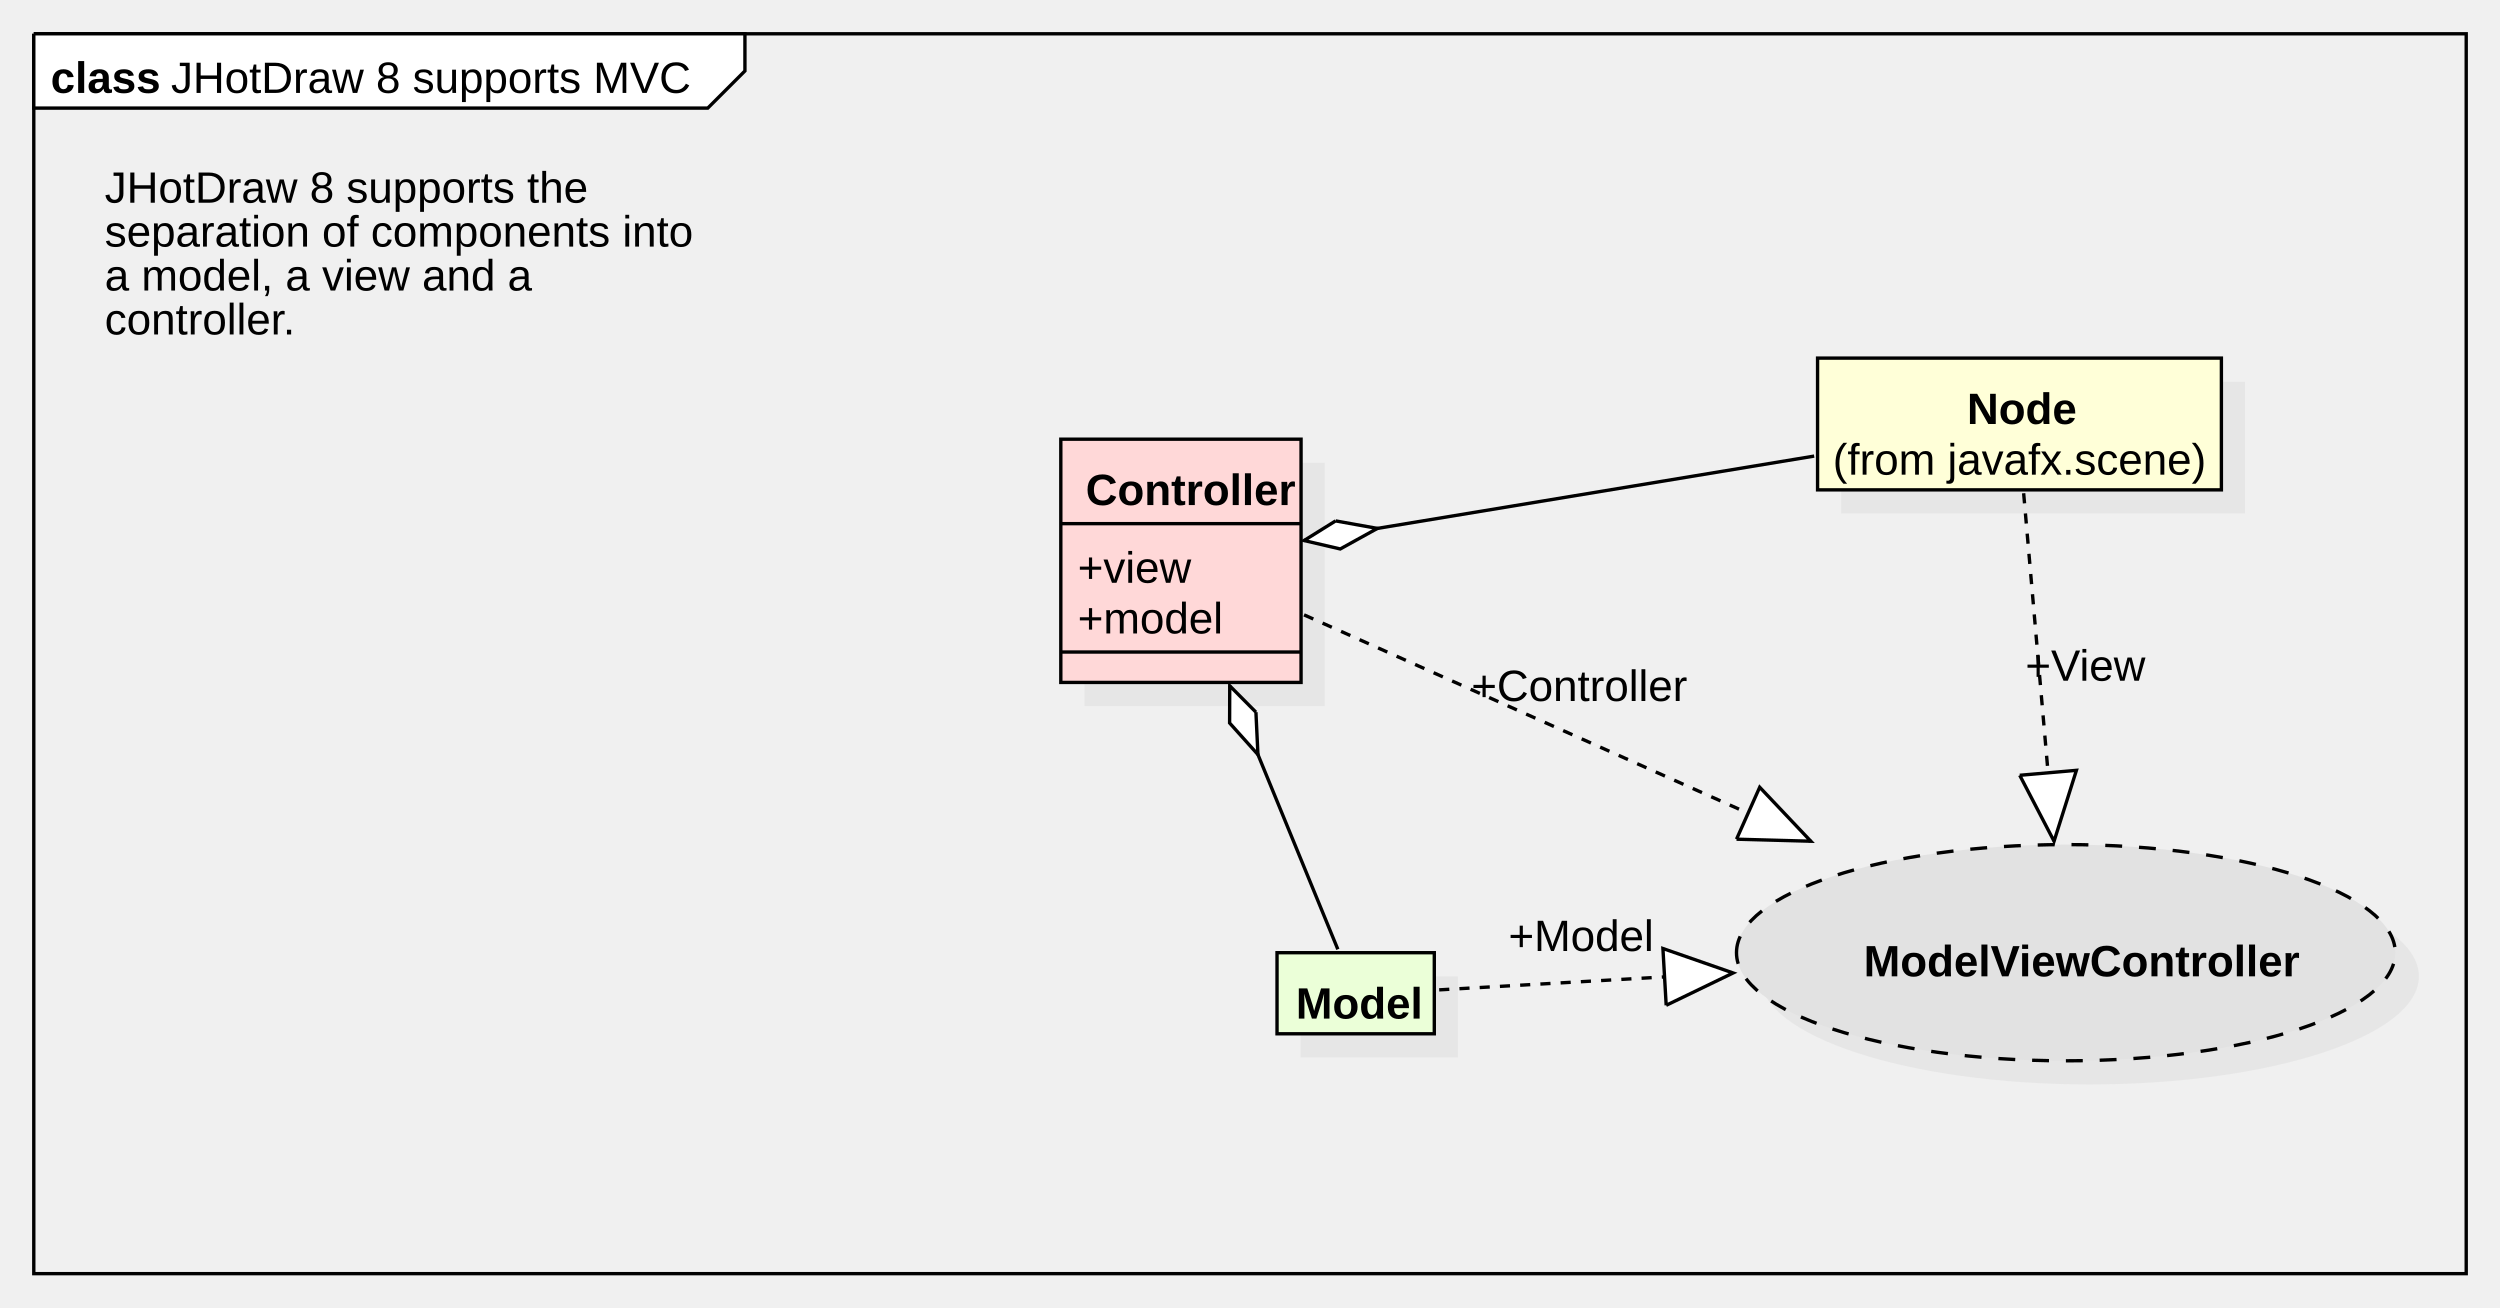
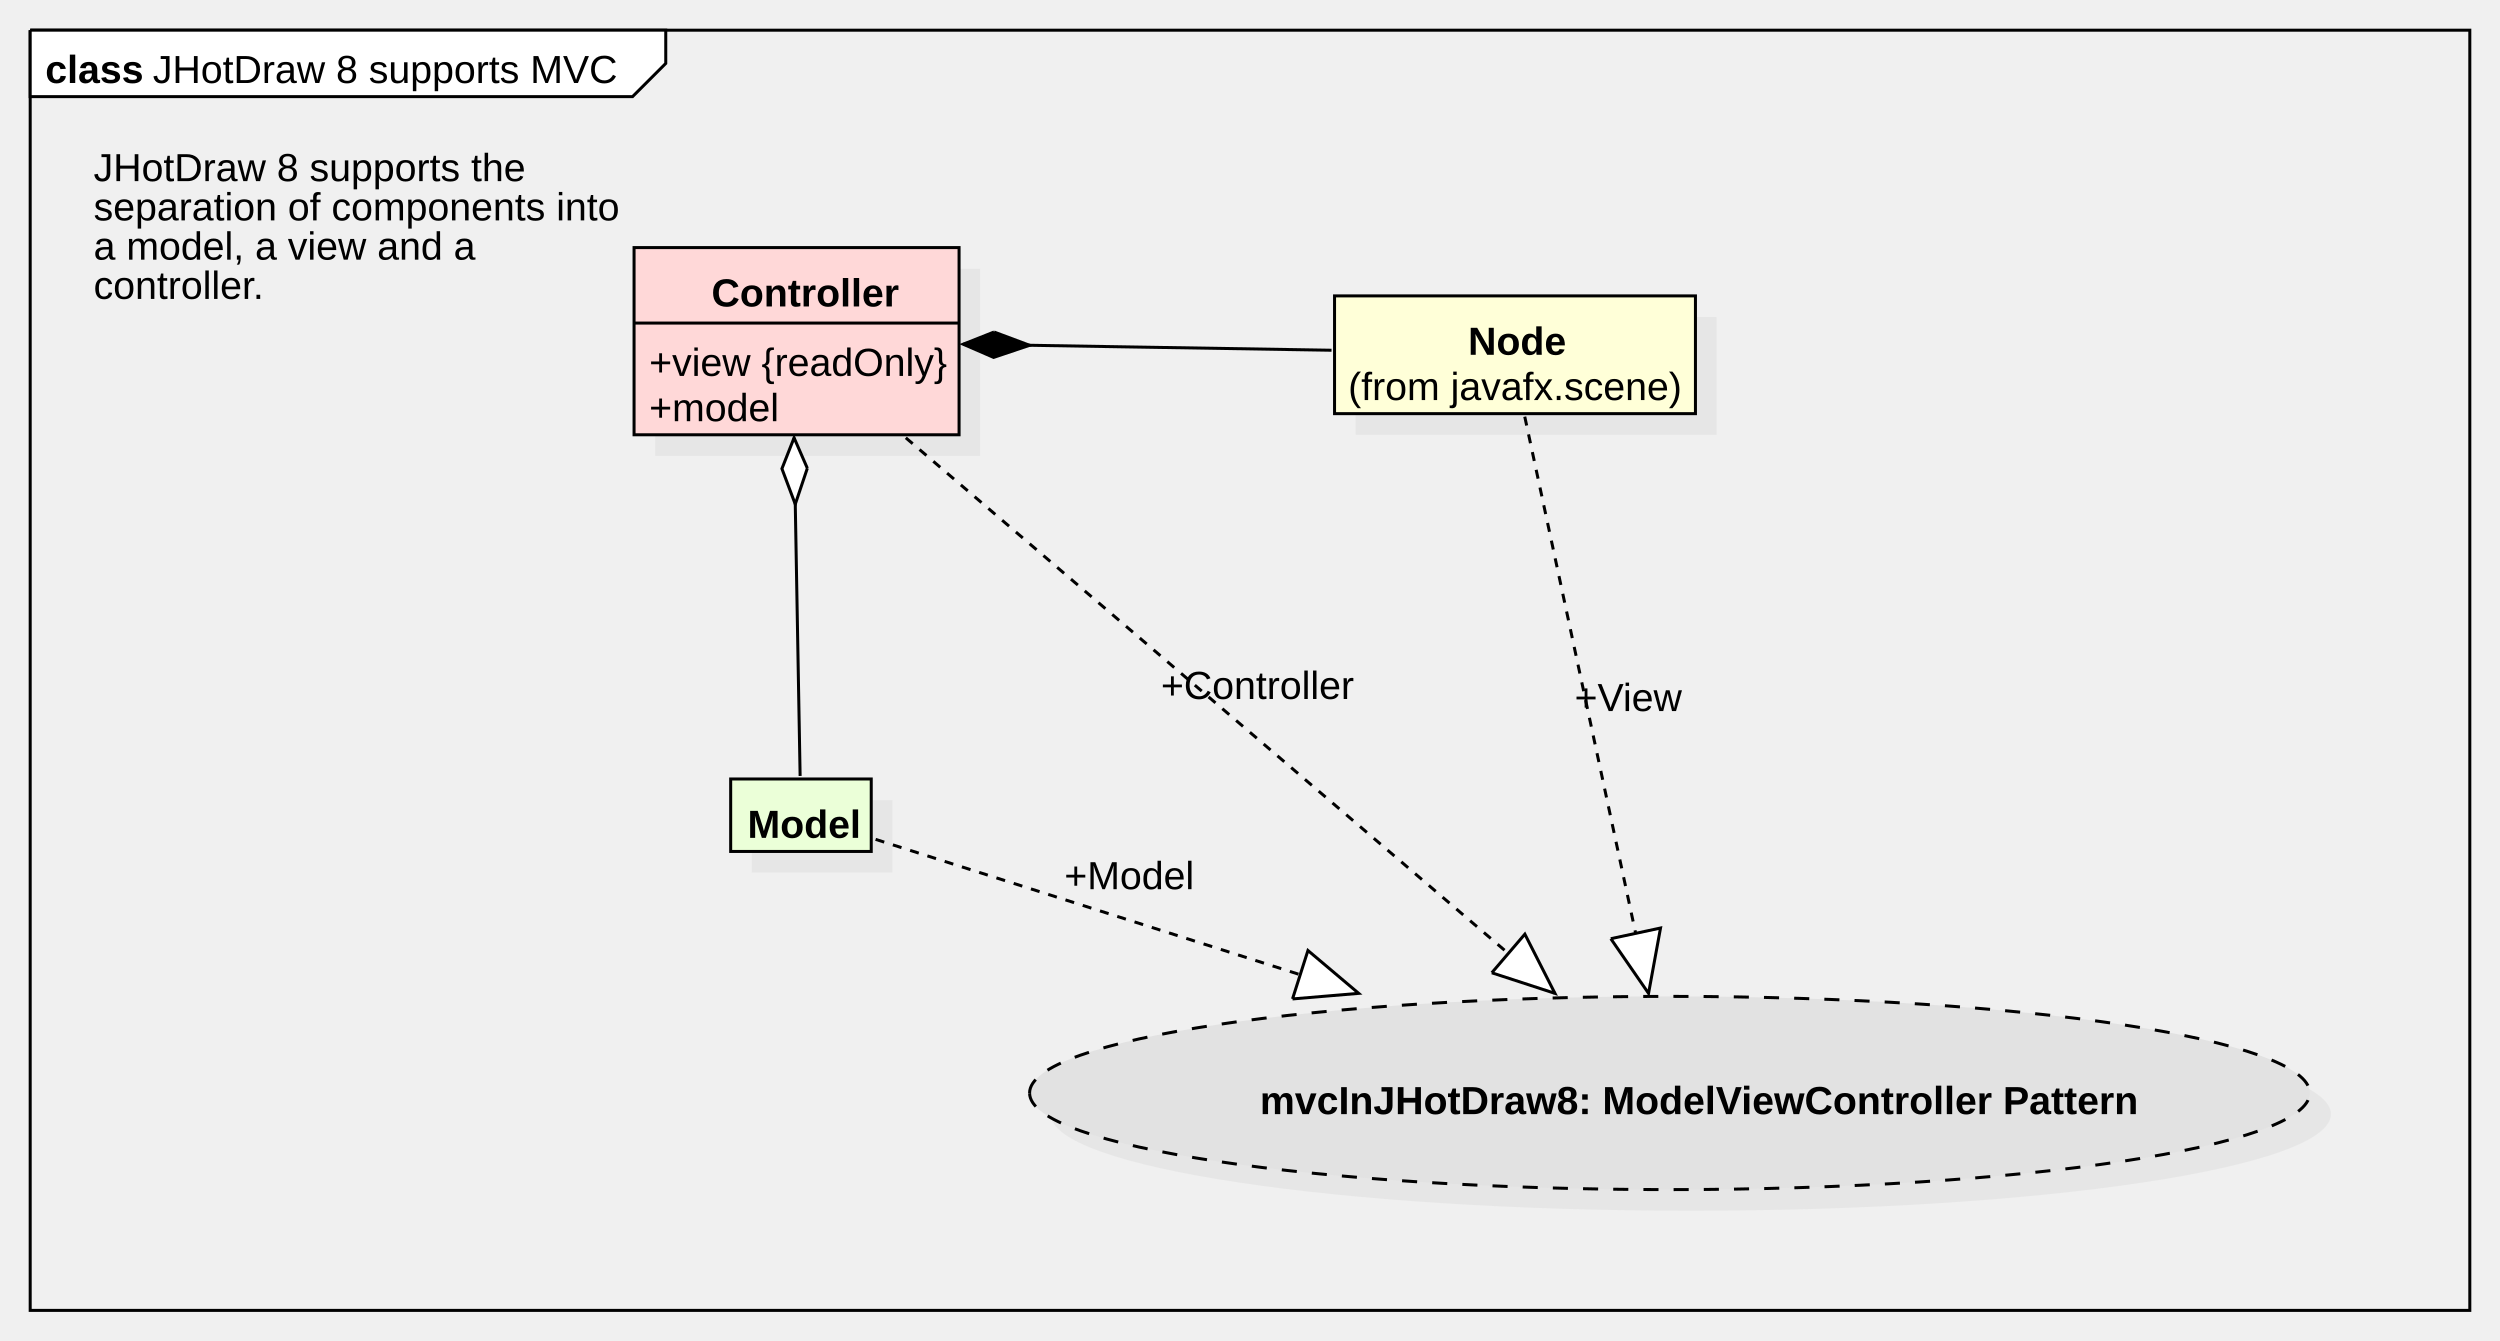
- <svg xmlns="http://www.w3.org/2000/svg" version="1.1" width="740" height="387">
+ <svg xmlns="http://www.w3.org/2000/svg" version="1.1" width="828" height="444">
  <defs />
  <g>
    <g transform="translate(10,2) scale(1,1)">
-       <path fill="none" stroke="#000000" d="M 0 8 L 720 8 L 720 375 L 0 375 L 0 8" stroke-miterlimit="10" />
+       <path fill="none" stroke="#000000" d="M 0 8 L 808 8 L 808 432 L 0 432 L 0 8" stroke-miterlimit="10" />
    </g>
    <g transform="translate(10,2) scale(1,1)">
      <path fill="#ffffff" stroke="none" d="M 0 8 L 0 30 L 199.498 30 L 210.498 19 L 210.498 8 L 0 8" />
    </g>
    <g transform="translate(10,2) scale(1,1)">
      <path fill="none" stroke="#000000" d="M 0 8 L 0 30 L 199.498 30 L 210.498 19 L 210.498 8 L 0 8 L 0 8" stroke-miterlimit="10" />
    </g>
    <g transform="translate(10,2) scale(1,1)">
      <g>
        <path fill="none" stroke="none" />
        <text fill="#000000" stroke="none" font-family="Arial" font-size="13px" font-style="normal" font-weight="normal" text-decoration="none" x="40.618" y="25.5">JHotDraw 8 supports MVC</text>
      </g>
    </g>
    <g transform="translate(10,2) scale(1,1)">
      <g>
        <path fill="none" stroke="none" />
        <text fill="#000000" stroke="none" font-family="Arial" font-size="13px" font-style="normal" font-weight="bold" text-decoration="none" x="5" y="25.5">class</text>
      </g>
    </g>
    <g transform="translate(10,2) scale(1,1)">
-       <path fill="#C0C0C0" stroke="none" d="M 511 287 C 511 269.327 554.652 255 608.5 255 C 662.348 255 706 269.327 706 287 C 706 304.673 662.348 319 608.5 319 C 554.652 319 511 304.673 511 287 Z" opacity="0.2" />
+       <path fill="#C0C0C0" stroke="none" d="M 338 367 C 338 349.327 432.916 335 550 335 C 667.084 335 762 349.327 762 367 C 762 384.673 667.084 399 550 399 C 432.916 399 338 384.673 338 367 Z" opacity="0.2" />
    </g>
    <g transform="translate(10,2) scale(1,1)">
-       <path fill="#e2e2e2" stroke="none" d="M 504 280 C 504 262.327 547.652 248 601.5 248 C 655.348 248 699 262.327 699 280 C 699 297.673 655.348 312 601.5 312 C 547.652 312 504 297.673 504 280 Z" />
+       <path fill="#e2e2e2" stroke="none" d="M 331 360 C 331 342.327 425.916 328 543 328 C 660.084 328 755 342.327 755 360 C 755 377.673 660.084 392 543 392 C 425.916 392 331 377.673 331 360 Z" />
    </g>
    <g transform="translate(10,2) scale(1,1)">
-       <path fill="none" stroke="#000000" d="M 504 280 C 504 262.327 547.652 248 601.5 248 C 655.348 248 699 262.327 699 280 C 699 297.673 655.348 312 601.5 312 C 547.652 312 504 297.673 504 280 Z" stroke-miterlimit="10" stroke-dasharray="5" />
+       <path fill="none" stroke="#000000" d="M 331 360 C 331 342.327 425.916 328 543 328 C 660.084 328 755 342.327 755 360 C 755 377.673 660.084 392 543 392 C 425.916 392 331 377.673 331 360 Z" stroke-miterlimit="10" stroke-dasharray="5" />
    </g>
    <g transform="translate(10,2) scale(1,1)">
      <g>
        <path fill="none" stroke="none" />
-         <text fill="#000000" stroke="none" font-family="Arial" font-size="13px" font-style="normal" font-weight="bold" text-decoration="none" x="541.648" y="287">ModelViewController</text>
+         <text fill="#000000" stroke="none" font-family="Arial" font-size="13px" font-style="normal" font-weight="bold" text-decoration="none" x="407.29" y="367">mvcInJHotDraw8: ModelViewController Pattern</text>
      </g>
    </g>
    <g transform="translate(10,2) scale(1,1)">
-       <rect fill="#C0C0C0" stroke="none" x="535" y="111" width="119.532" height="39" opacity="0.2" />
+       <rect fill="#C0C0C0" stroke="none" x="439" y="103" width="119.532" height="39" opacity="0.2" />
    </g>
    <g transform="translate(10,2) scale(1,1)">
-       <rect fill="#ffffd8" stroke="none" x="528" y="104" width="119.532" height="39" />
+       <rect fill="#ffffd8" stroke="none" x="432" y="96" width="119.532" height="39" />
    </g>
    <g transform="translate(10,2) scale(1,1)">
-       <path fill="none" stroke="#000000" d="M 528 104 L 647.532 104 L 647.532 143 L 528 143 L 528 104 Z Z" stroke-miterlimit="10" />
+       <path fill="none" stroke="#000000" d="M 432 96 L 551.532 96 L 551.532 135 L 432 135 L 432 96 Z Z" stroke-miterlimit="10" />
    </g>
    <g transform="translate(10,2) scale(1,1)">
      <g>
        <path fill="none" stroke="none" />
-         <text fill="#000000" stroke="none" font-family="Arial" font-size="13px" font-style="normal" font-weight="bold" text-decoration="none" x="572.227" y="123.5">Node</text>
+         <text fill="#000000" stroke="none" font-family="Arial" font-size="13px" font-style="normal" font-weight="bold" text-decoration="none" x="476.227" y="115.5">Node</text>
      </g>
    </g>
    <g transform="translate(10,2) scale(1,1)">
      <g>
        <path fill="none" stroke="none" />
-         <text fill="#000000" stroke="none" font-family="Arial" font-size="13px" font-style="normal" font-weight="normal" text-decoration="none" x="532.5" y="138.5">(from javafx.scene)</text>
+         <text fill="#000000" stroke="none" font-family="Arial" font-size="13px" font-style="normal" font-weight="normal" text-decoration="none" x="436.5" y="130.5">(from javafx.scene)</text>
      </g>
    </g>
    <g transform="translate(10,2) scale(1,1)">
      <g>
        <path fill="none" stroke="none" />
        <text fill="#000000" stroke="none" font-family="Arial" font-size="13px" font-style="normal" font-weight="normal" text-decoration="none" x="21" y="58">JHotDraw 8 supports the</text>
        <text fill="#000000" stroke="none" font-family="Arial" font-size="13px" font-style="normal" font-weight="normal" text-decoration="none" x="21" y="71">separation of components into</text>
        <text fill="#000000" stroke="none" font-family="Arial" font-size="13px" font-style="normal" font-weight="normal" text-decoration="none" x="21" y="84">a model, a view and a</text>
        <text fill="#000000" stroke="none" font-family="Arial" font-size="13px" font-style="normal" font-weight="normal" text-decoration="none" x="21" y="97">controller.</text>
      </g>
    </g>
    <g transform="translate(10,2) scale(1,1)">
-       <rect fill="#C0C0C0" stroke="none" x="311" y="135" width="71.112" height="72" opacity="0.2" />
+       <rect fill="#C0C0C0" stroke="none" x="207" y="87" width="107.643" height="62" opacity="0.2" />
    </g>
    <g transform="translate(10,2) scale(1,1)">
-       <rect fill="#ffd8d8" stroke="none" x="304" y="128" width="71.112" height="72" />
+       <rect fill="#ffd8d8" stroke="none" x="200" y="80" width="107.643" height="62" />
    </g>
    <g transform="translate(10,2) scale(1,1)">
-       <path fill="none" stroke="#000000" d="M 304 128 L 375.112 128 L 375.112 200 L 304 200 L 304 128 Z Z" stroke-miterlimit="10" />
+       <path fill="none" stroke="#000000" d="M 200 80 L 307.643 80 L 307.643 142 L 200 142 L 200 80 Z Z" stroke-miterlimit="10" />
    </g>
    <g transform="translate(10,2) scale(1,1)">
-       <path fill="none" stroke="#000000" d="M 304 153 L 375.112 153" stroke-miterlimit="10" />
-     </g>
-     <g transform="translate(10,2) scale(1,1)">
-       <path fill="none" stroke="#000000" d="M 304 191 L 375.112 191" stroke-miterlimit="10" />
+       <path fill="none" stroke="#000000" d="M 200 105 L 307.643 105" stroke-miterlimit="10" />
    </g>
    <g transform="translate(10,2) scale(1,1)">
      <g>
        <path fill="none" stroke="none" />
-         <text fill="#000000" stroke="none" font-family="Arial" font-size="13px" font-style="normal" font-weight="bold" text-decoration="none" x="311.379" y="147.5">Controller</text>
+         <text fill="#000000" stroke="none" font-family="Arial" font-size="13px" font-style="normal" font-weight="bold" text-decoration="none" x="225.644" y="99.5">Controller</text>
      </g>
    </g>
    <g transform="translate(10,2) scale(1,1)">
      <g>
        <path fill="none" stroke="none" />
-         <text fill="#000000" stroke="none" font-family="Arial" font-size="13px" font-style="normal" font-weight="normal" text-decoration="none" x="309" y="170.5">+view</text>
+         <text fill="#000000" stroke="none" font-family="Arial" font-size="13px" font-style="normal" font-weight="normal" text-decoration="none" x="205" y="122.5">+view {readOnly}</text>
      </g>
    </g>
    <g transform="translate(10,2) scale(1,1)">
      <g>
        <path fill="none" stroke="none" />
-         <text fill="#000000" stroke="none" font-family="Arial" font-size="13px" font-style="normal" font-weight="normal" text-decoration="none" x="309" y="185.5">+model</text>
+         <text fill="#000000" stroke="none" font-family="Arial" font-size="13px" font-style="normal" font-weight="normal" text-decoration="none" x="205" y="137.5">+model</text>
      </g>
    </g>
    <g transform="translate(10,2) scale(1,1)">
-       <rect fill="#C0C0C0" stroke="none" x="375" y="287" width="46.553" height="24" opacity="0.2" />
+       <rect fill="#C0C0C0" stroke="none" x="239" y="263" width="46.553" height="24" opacity="0.2" />
    </g>
    <g transform="translate(10,2) scale(1,1)">
-       <rect fill="#ebffd8" stroke="none" x="368" y="280" width="46.553" height="24" />
+       <rect fill="#ebffd8" stroke="none" x="232" y="256" width="46.553" height="24" />
    </g>
    <g transform="translate(10,2) scale(1,1)">
-       <path fill="none" stroke="#000000" d="M 368 280 L 414.553 280 L 414.553 304 L 368 304 L 368 280 Z Z" stroke-miterlimit="10" />
+       <path fill="none" stroke="#000000" d="M 232 256 L 278.553 256 L 278.553 280 L 232 280 L 232 256 Z Z" stroke-miterlimit="10" />
    </g>
    <g transform="translate(10,2) scale(1,1)">
      <g>
        <path fill="none" stroke="none" />
-         <text fill="#000000" stroke="none" font-family="Arial" font-size="13px" font-style="normal" font-weight="bold" text-decoration="none" x="373.573" y="299.5">Model</text>
+         <text fill="#000000" stroke="none" font-family="Arial" font-size="13px" font-style="normal" font-weight="bold" text-decoration="none" x="237.573" y="275.5">Model</text>
      </g>
    </g>
    <g transform="translate(10,2) scale(1,1)">
-       <path fill="none" stroke="#000000" d="M 416 291 L 503 286" stroke-miterlimit="10" stroke-dasharray="3" />
+       <path fill="none" stroke="#000000" d="M 280 276 L 440 327" stroke-miterlimit="10" stroke-dasharray="3" />
    </g>
    <g transform="translate(10,2) scale(1,1)">
-       <path fill="#FFFFFF" stroke="none" d="M 483.191 295.571 L 503 286 L 482.225 278.761" />
+       <path fill="#FFFFFF" stroke="none" d="M 418.078 328.849 L 440 327 L 423.191 312.806" />
    </g>
    <g transform="translate(10,2) scale(1,1)">
-       <path fill="none" stroke="#000000" d="M 483.191 295.571 L 503 286 L 482.225 278.761 L 483.191 295.571" stroke-miterlimit="10" />
+       <path fill="none" stroke="#000000" d="M 418.078 328.849 L 440 327 L 423.191 312.806 L 418.078 328.849" stroke-miterlimit="10" />
    </g>
    <g transform="translate(10,2) scale(1,1)">
      <g>
        <path fill="none" stroke="none" />
-         <text fill="#000000" stroke="none" font-family="Arial" font-size="13px" font-style="normal" font-weight="normal" text-decoration="none" x="436.5" y="279.5">+Model</text>
+         <text fill="#000000" stroke="none" font-family="Arial" font-size="13px" font-style="normal" font-weight="normal" text-decoration="none" x="342.5" y="292.5">+Model</text>
      </g>
    </g>
    <g transform="translate(10,2) scale(1,1)">
-       <path fill="none" stroke="#000000" d="M 376 180 L 526 247" stroke-miterlimit="10" stroke-dasharray="3" />
+       <path fill="none" stroke="#000000" d="M 290 143 L 505 327" stroke-miterlimit="10" stroke-dasharray="3" />
    </g>
    <g transform="translate(10,2) scale(1,1)">
-       <path fill="#FFFFFF" stroke="none" d="M 504.008 246.398 L 526 247 L 510.875 231.024" />
+       <path fill="#FFFFFF" stroke="none" d="M 484.084 320.181 L 505 327 L 495.032 307.388" />
    </g>
    <g transform="translate(10,2) scale(1,1)">
-       <path fill="none" stroke="#000000" d="M 504.008 246.398 L 526 247 L 510.875 231.024 L 504.008 246.398" stroke-miterlimit="10" />
+       <path fill="none" stroke="#000000" d="M 484.084 320.181 L 505 327 L 495.032 307.388 L 484.084 320.181" stroke-miterlimit="10" />
    </g>
    <g transform="translate(10,2) scale(1,1)">
      <g>
        <path fill="none" stroke="none" />
-         <text fill="#000000" stroke="none" font-family="Arial" font-size="13px" font-style="normal" font-weight="normal" text-decoration="none" x="425.5" y="205.5">+Controller</text>
+         <text fill="#000000" stroke="none" font-family="Arial" font-size="13px" font-style="normal" font-weight="normal" text-decoration="none" x="374.5" y="229.5">+Controller</text>
      </g>
    </g>
    <g transform="translate(10,2) scale(1,1)">
-       <path fill="none" stroke="#000000" d="M 589 144 L 598 247" stroke-miterlimit="10" stroke-dasharray="3" />
+       <path fill="none" stroke="#000000" d="M 255 255 L 253 143" stroke-miterlimit="10" />
    </g>
    <g transform="translate(10,2) scale(1,1)">
-       <path fill="#FFFFFF" stroke="none" d="M 587.844 227.485 L 598 247 L 604.618 226.019" />
+       <path fill="#FFFFFF" stroke="none" d="M 257.39 153.086 L 253 143 L 248.973 153.236 L 253.393 164.996" />
    </g>
    <g transform="translate(10,2) scale(1,1)">
-       <path fill="none" stroke="#000000" d="M 587.844 227.485 L 598 247 L 604.618 226.019 L 587.844 227.485" stroke-miterlimit="10" />
+       <path fill="none" stroke="#000000" d="M 257.39 153.086 L 253 143 L 248.973 153.236 L 253.393 164.996 L 257.39 153.086" stroke-miterlimit="10" />
+     </g>
+     <g transform="translate(10,2) scale(1,1)">
+       <path fill="none" stroke="#000000" d="M 495 136 L 536 327" stroke-miterlimit="10" stroke-dasharray="3" />
+     </g>
+     <g transform="translate(10,2) scale(1,1)">
+       <path fill="#FFFFFF" stroke="none" d="M 523.503 308.894 L 536 327 L 539.966 305.36" />
+     </g>
+     <g transform="translate(10,2) scale(1,1)">
+       <path fill="none" stroke="#000000" d="M 523.503 308.894 L 536 327 L 539.966 305.36 L 523.503 308.894" stroke-miterlimit="10" />
    </g>
    <g transform="translate(10,2) scale(1,1)">
      <g>
        <path fill="none" stroke="none" />
-         <text fill="#000000" stroke="none" font-family="Arial" font-size="13px" font-style="normal" font-weight="normal" text-decoration="none" x="589.5" y="199.5">+View</text>
+         <text fill="#000000" stroke="none" font-family="Arial" font-size="13px" font-style="normal" font-weight="normal" text-decoration="none" x="511.5" y="233.5">+View</text>
      </g>
    </g>
    <g transform="translate(10,2) scale(1,1)">
-       <path fill="none" stroke="#000000" d="M 527 133 L 376 158" stroke-miterlimit="10" />
+       <path fill="none" stroke="#000000" d="M 431 114 L 309 112" stroke-miterlimit="10" />
    </g>
    <g transform="translate(10,2) scale(1,1)">
-       <path fill="#FFFFFF" stroke="none" d="M 385.339 152.187 L 376 158 L 386.714 160.493 L 397.705 154.407" />
+       <path fill="#000000" stroke="none" d="M 319.23 107.958 L 309 112 L 319.092 116.376 L 330.997 112.361" />
    </g>
    <g transform="translate(10,2) scale(1,1)">
-       <path fill="none" stroke="#000000" d="M 385.339 152.187 L 376 158 L 386.714 160.493 L 397.705 154.407 L 385.339 152.187" stroke-miterlimit="10" />
-     </g>
-     <g transform="translate(10,2) scale(1,1)">
-       <path fill="none" stroke="#000000" d="M 386 279 L 354 201" stroke-miterlimit="10" />
-     </g>
-     <g transform="translate(10,2) scale(1,1)">
-       <path fill="#FFFFFF" stroke="none" d="M 361.752 208.804 L 354 201 L 353.963 212 L 362.35 221.354" />
-     </g>
-     <g transform="translate(10,2) scale(1,1)">
-       <path fill="none" stroke="#000000" d="M 361.752 208.804 L 354 201 L 353.963 212 L 362.35 221.354 L 361.752 208.804" stroke-miterlimit="10" />
+       <path fill="none" stroke="#000000" d="M 319.23 107.958 L 309 112 L 319.092 116.376 L 330.997 112.361 L 319.23 107.958" stroke-miterlimit="10" />
    </g>
  </g>
</svg>
